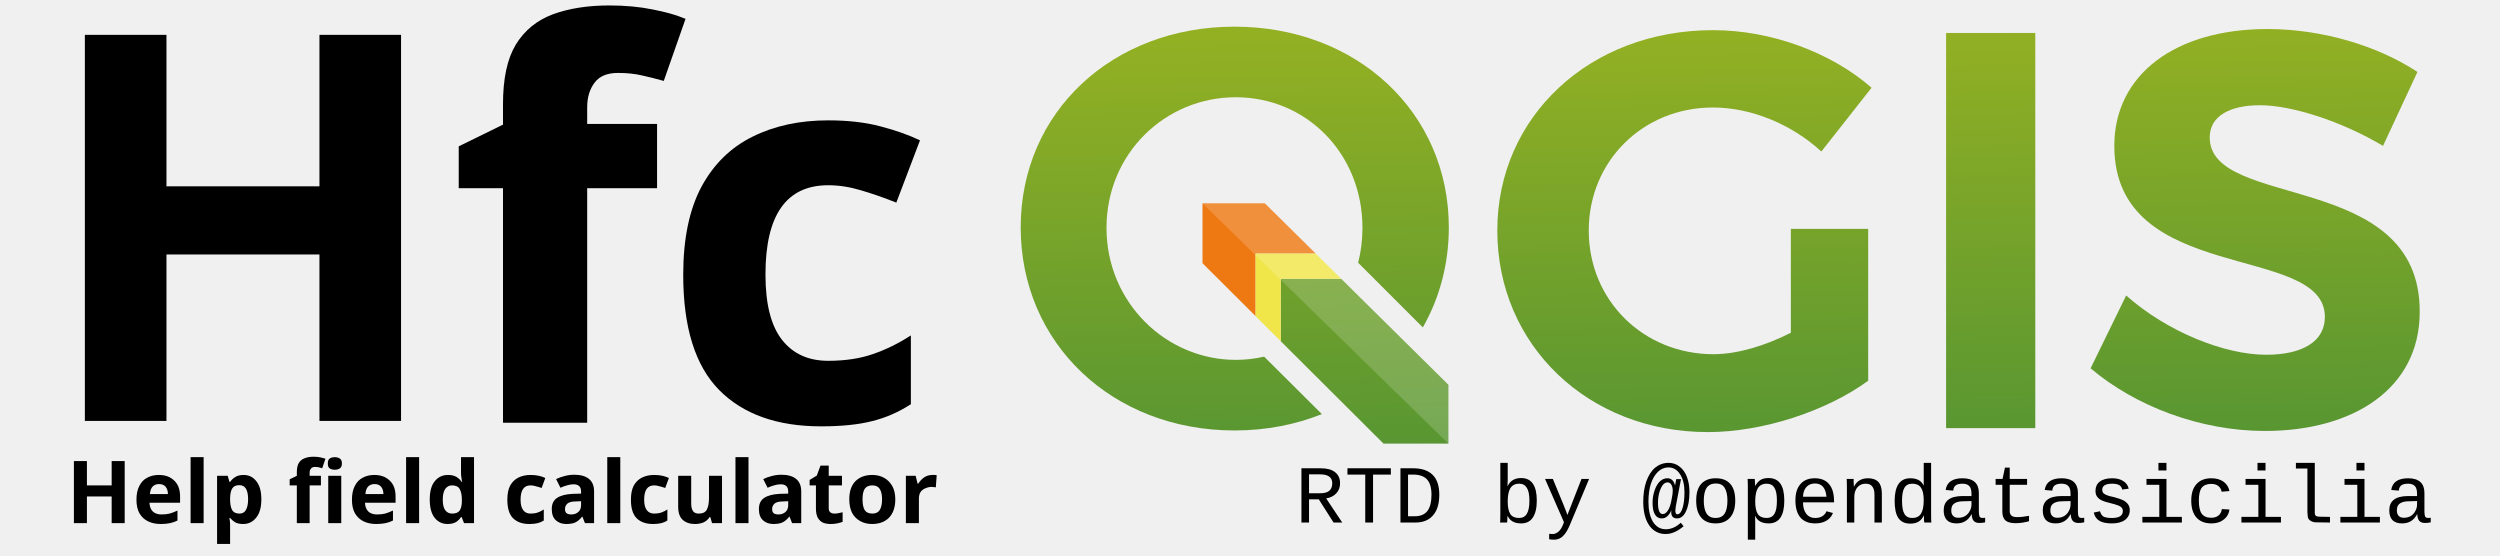
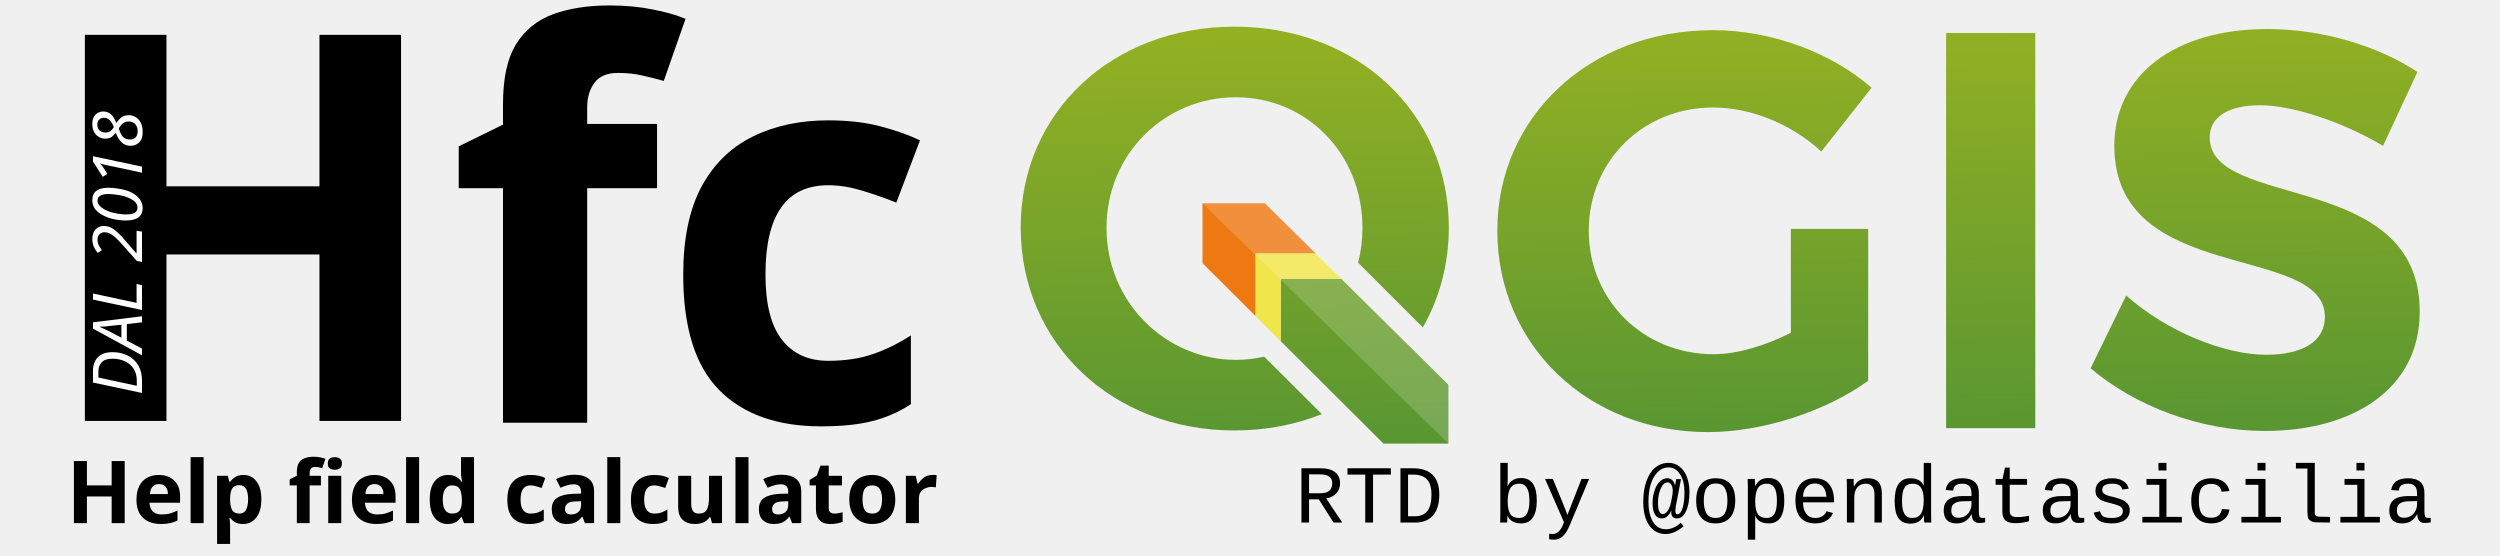
- <svg xmlns="http://www.w3.org/2000/svg" xmlns:xlink="http://www.w3.org/1999/xlink" width="180mm" height="40mm" viewBox="0 0 180 40" version="1.1" id="svg8">
+ <svg xmlns="http://www.w3.org/2000/svg" xmlns:xlink="http://www.w3.org/1999/xlink" id="svg8" version="1.1" viewBox="0 0 180 40" height="40mm" width="180mm">
  <defs id="defs2">
-     <linearGradient id="SVGID_1_" gradientUnits="userSpaceOnUse" x1="350.022" y1="247.783" x2="347.782" y2="100.484">
-       <stop offset="0" style="stop-color:#589632" id="stop6" />
-       <stop offset="1" style="stop-color:#93B023" id="stop8" />
+     <linearGradient y2="100.484" x2="347.782" y1="247.783" x1="350.022" gradientUnits="userSpaceOnUse" id="SVGID_1_">
+       <stop id="stop6" style="stop-color:#589632" offset="0" />
+       <stop id="stop8" style="stop-color:#93B023" offset="1" />
    </linearGradient>
-     <linearGradient id="SVGID_2_" gradientUnits="userSpaceOnUse" x1="459.222" y1="246.123" x2="456.981" y2="98.822">
-       <stop offset="0" style="stop-color:#589632" id="stop13" />
-       <stop offset="1" style="stop-color:#93B023" id="stop15" />
+     <linearGradient y2="98.822" x2="456.981" y1="246.123" x1="459.222" gradientUnits="userSpaceOnUse" id="SVGID_2_">
+       <stop id="stop13" style="stop-color:#589632" offset="0" />
+       <stop id="stop15" style="stop-color:#93B023" offset="1" />
    </linearGradient>
-     <linearGradient id="SVGID_3_" gradientUnits="userSpaceOnUse" x1="553.507" y1="244.688" x2="551.266" y2="97.388">
-       <stop offset="0" style="stop-color:#589632" id="stop20" />
-       <stop offset="1" style="stop-color:#93B023" id="stop22" />
+     <linearGradient y2="97.388" x2="551.266" y1="244.688" x1="553.507" gradientUnits="userSpaceOnUse" id="SVGID_3_">
+       <stop id="stop20" style="stop-color:#589632" offset="0" />
+       <stop id="stop22" style="stop-color:#93B023" offset="1" />
    </linearGradient>
-     <linearGradient id="SVGID_4_" gradientUnits="userSpaceOnUse" x1="234.47" y1="250.034" x2="232.211" y2="101.498">
-       <stop offset="0" style="stop-color:#589632" id="stop27" />
-       <stop offset="1" style="stop-color:#93B023" id="stop29" />
+     <linearGradient y2="101.498" x2="232.211" y1="250.034" x1="234.47" gradientUnits="userSpaceOnUse" id="SVGID_4_">
+       <stop id="stop27" style="stop-color:#589632" offset="0" />
+       <stop id="stop29" style="stop-color:#93B023" offset="1" />
    </linearGradient>
-     <linearGradient id="SVGID_5_" gradientUnits="userSpaceOnUse" x1="188.753" y1="250.235" x2="186.512" y2="102.936">
-       <stop offset="0" style="stop-color:#589632" id="stop36" />
-       <stop offset="1" style="stop-color:#93B023" id="stop38" />
+     <linearGradient y2="102.936" x2="186.512" y1="250.235" x1="188.753" gradientUnits="userSpaceOnUse" id="SVGID_5_">
+       <stop id="stop36" style="stop-color:#589632" offset="0" />
+       <stop id="stop38" style="stop-color:#93B023" offset="1" />
    </linearGradient>
-     <linearGradient xlink:href="#SVGID_1_" id="linearGradient302" gradientUnits="userSpaceOnUse" x1="350.022" y1="247.783" x2="347.782" y2="100.484" />
-     <linearGradient xlink:href="#SVGID_2_" id="linearGradient304" gradientUnits="userSpaceOnUse" x1="459.222" y1="246.123" x2="456.981" y2="98.822" />
-     <linearGradient xlink:href="#SVGID_3_" id="linearGradient306" gradientUnits="userSpaceOnUse" x1="553.507" y1="244.688" x2="551.266" y2="97.388" />
-     <linearGradient xlink:href="#SVGID_4_" id="linearGradient308" gradientUnits="userSpaceOnUse" x1="234.47" y1="250.034" x2="232.211" y2="101.498" />
-     <linearGradient xlink:href="#SVGID_5_" id="linearGradient310" gradientUnits="userSpaceOnUse" x1="188.753" y1="250.235" x2="186.512" y2="102.936" />
+     <linearGradient y2="100.484" x2="347.782" y1="247.783" x1="350.022" gradientUnits="userSpaceOnUse" id="linearGradient302" xlink:href="#SVGID_1_" />
+     <linearGradient y2="98.822" x2="456.981" y1="246.123" x1="459.222" gradientUnits="userSpaceOnUse" id="linearGradient304" xlink:href="#SVGID_2_" />
+     <linearGradient y2="97.388" x2="551.266" y1="244.688" x1="553.507" gradientUnits="userSpaceOnUse" id="linearGradient306" xlink:href="#SVGID_3_" />
+     <linearGradient y2="101.498" x2="232.211" y1="250.034" x1="234.47" gradientUnits="userSpaceOnUse" id="linearGradient308" xlink:href="#SVGID_4_" />
+     <linearGradient y2="102.936" x2="186.512" y1="250.235" x1="188.753" gradientUnits="userSpaceOnUse" id="linearGradient310" xlink:href="#SVGID_5_" />
  </defs>
-   <g id="layer1" transform="translate(-91.72866,-270.5188)">
-     <g id="g333" transform="translate(5.198008,-1.120395)">
-       <text id="text50" y="301.946" x="89.141" style="font-style:normal;font-variant:normal;font-weight:normal;font-stretch:normal;font-size:38.915px;line-height:125%;font-family:Trueno;-inkscape-font-specification:Trueno;letter-spacing:0px;word-spacing:0px;fill:#7da629;fill-opacity:1;stroke:none;stroke-width:0.265px;stroke-linecap:butt;stroke-linejoin:miter;stroke-opacity:1" xml:space="preserve">
-         <tspan style="font-style:normal;font-variant:normal;font-weight:bold;font-stretch:normal;font-family:Trueno;-inkscape-font-specification:'Trueno Bold';fill:#000000;fill-opacity:1;stroke-width:0.265px" y="301.946" x="89.141" id="tspan48">H<tspan id="tspan952" style="fill:#000000;stroke:#000000;stroke-width:0.265px">f</tspan>c<tspan id="tspan40" style="fill:none;stroke-width:0.265px" />
+   <g transform="translate(-91.72866,-270.5188)" id="layer1">
+     <g transform="translate(5.198008,-1.120395)" id="g333">
+       <text xml:space="preserve" style="font-style:normal;font-variant:normal;font-weight:normal;font-stretch:normal;font-size:38.915px;line-height:125%;font-family:Trueno;-inkscape-font-specification:Trueno;letter-spacing:0px;word-spacing:0px;fill:#7da629;fill-opacity:1;stroke:none;stroke-width:0.265px;stroke-linecap:butt;stroke-linejoin:miter;stroke-opacity:1" x="89.141" y="301.946" id="text50">
+         <tspan id="tspan48" x="89.141" y="301.946" style="font-style:normal;font-variant:normal;font-weight:bold;font-stretch:normal;font-family:Trueno;-inkscape-font-specification:'Trueno Bold';fill:#000000;fill-opacity:1;stroke-width:0.265px">H<tspan style="fill:#000000;stroke:#000000;stroke-width:0.265px" id="tspan952">f</tspan>c<tspan style="fill:none;stroke-width:0.265px" id="tspan40" />
        </tspan>
      </text>
-       <text id="text3022" y="309.259" x="179.765" style="font-style:normal;font-weight:normal;font-size:1.181px;line-height:0%;font-family:sans-serif;letter-spacing:0px;word-spacing:0px;fill:#000000;fill-opacity:1;stroke:none;stroke-width:0.282" xml:space="preserve">
-         <tspan style="font-style:normal;font-variant:normal;font-weight:normal;font-stretch:normal;font-size:5.939px;line-height:1.25;font-family:'Courier New';-inkscape-font-specification:'Courier New';stroke-width:0.282" y="309.259" x="179.765" id="tspan3024">RTD by @opendatasicilia</tspan>
+       <text xml:space="preserve" style="font-style:normal;font-weight:normal;font-size:1.181px;line-height:0%;font-family:sans-serif;letter-spacing:0px;word-spacing:0px;fill:#000000;fill-opacity:1;stroke:none;stroke-width:0.282" x="179.765" y="309.259" id="text3022">
+         <tspan id="tspan3024" x="179.765" y="309.259" style="font-style:normal;font-variant:normal;font-weight:normal;font-stretch:normal;font-size:5.939px;line-height:1.25;font-family:'Courier New';-inkscape-font-specification:'Courier New';stroke-width:0.282">RTD by @opendatasicilia</tspan>
      </text>
-       <text id="text960" y="309.306" x="91.291" style="font-style:normal;font-variant:normal;font-weight:normal;font-stretch:normal;font-size:6.254px;line-height:125%;font-family:Trueno;-inkscape-font-specification:Trueno;letter-spacing:0px;word-spacing:0px;fill:#000000;fill-opacity:1;stroke:none;stroke-width:0.265px;stroke-linecap:butt;stroke-linejoin:miter;stroke-opacity:1" xml:space="preserve">
-         <tspan style="font-style:normal;font-variant:normal;font-weight:bold;font-stretch:normal;font-family:Trueno;-inkscape-font-specification:'Trueno Bold';stroke-width:0.265px" y="309.306" x="91.291" id="tspan958">Help field calculator</tspan>
+       <text xml:space="preserve" style="font-style:normal;font-variant:normal;font-weight:normal;font-stretch:normal;font-size:6.254px;line-height:125%;font-family:Trueno;-inkscape-font-specification:Trueno;letter-spacing:0px;word-spacing:0px;fill:#000000;fill-opacity:1;stroke:none;stroke-width:0.265px;stroke-linecap:butt;stroke-linejoin:miter;stroke-opacity:1" x="91.291" y="309.306" id="text960">
+         <tspan id="tspan958" x="91.291" y="309.306" style="font-style:normal;font-variant:normal;font-weight:bold;font-stretch:normal;font-family:Trueno;-inkscape-font-specification:'Trueno Bold';stroke-width:0.265px">Help field calculator</tspan>
      </text>
-       <g id="g216" transform="matrix(0.2011718,0,0,0.2011718,137.7055,253.6899)">
-         <polygon points="176,162 176,183.433 195,202.37 195,180 216.513,180 198.306,162 " id="polygon3-7" style="fill:#ee7913" />
-         <path d="m 414.246,171.135 v 54.35 c -14.951,10.911 -37.782,18.386 -57.38,18.386 -42.833,0 -75.362,-31.113 -75.362,-72.129 0,-40.813 33.135,-71.725 77.182,-71.725 21.013,0 42.427,8.082 56.773,20.608 l -17.982,22.832 c -10.507,-9.698 -25.052,-15.76 -38.791,-15.76 -25.055,0 -44.451,19.194 -44.451,44.045 0,25.053 19.599,44.249 44.651,44.249 8.486,0 18.589,-3.031 27.681,-7.678 v -37.177 h 27.679 z" id="path10-6" style="fill:url(#linearGradient302)" />
-         <path d="m 442.129,242.456 v -141.43 h 31.922 v 141.43 z" id="path17-6" style="fill:url(#linearGradient304)" />
-         <path d="m 610.831,114.967 -12.324,26.467 c -14.951,-8.89 -32.731,-14.547 -44.045,-14.547 -10.708,0 -17.981,3.839 -17.981,11.517 0,26.064 75.362,11.517 75.16,62.431 0,27.68 -24.045,42.631 -55.36,42.631 -23.236,0 -46.471,-8.89 -62.431,-22.427 l 12.728,-26.063 c 14.548,12.932 35.155,21.215 50.106,21.215 13.134,0 21.013,-4.849 21.013,-13.537 0,-26.669 -75.362,-11.112 -75.362,-61.219 0,-25.659 22.023,-41.823 54.755,-41.823 19.8,-10e-4 39.599,6.061 53.741,15.355 z" id="path24-5" style="fill:url(#linearGradient306)" />
-         <polygon points="204,211.34 240.782,248 264,248 264,226.946 225.617,189 204,189 " id="polygon31-9" style="fill:url(#linearGradient308)" />
-         <polygon points="195,180 195,202.37 204,211.34 204,189 225.617,189 216.513,180 " id="polygon33-9" style="fill:#f0e64a" />
-         <path d="m 198.052,216.864 c -3.259,0.75 -6.648,1.157 -10.144,1.157 -25.005,0 -46.271,-20.562 -46.271,-47.222 0,-26.66 21.032,-46.769 46.271,-46.769 25.239,0 45.336,20.108 45.336,46.769 0,4.336 -0.54,8.508 -1.539,12.46 l 23.144,23.14 c 5.967,-10.455 9.305,-22.611 9.305,-35.778 0,-41.09 -32.791,-71.856 -76.714,-71.856 -43.722,0 -76.512,30.564 -76.512,71.856 0,41.494 32.791,72.666 76.512,72.666 11.287,0 21.835,-2.076 31.284,-5.854 z" id="path40-1" style="fill:url(#linearGradient310)" />
-         <path d="m 176,162 88,86 V 226.945 L 225.617,189 l -9.104,-9 -18.207,-18 z" id="polygon4174-6" style="fill:#ffffff;fill-opacity:0.173" />
+       <g transform="matrix(0.2011718,0,0,0.2011718,137.7055,253.6899)" id="g216">
+         <polygon style="fill:#ee7913" id="polygon3-7" points="176,162 176,183.433 195,202.37 195,180 216.513,180 198.306,162 " />
+         <path style="fill:url(#linearGradient302)" id="path10-6" d="m 414.246,171.135 v 54.35 c -14.951,10.911 -37.782,18.386 -57.38,18.386 -42.833,0 -75.362,-31.113 -75.362,-72.129 0,-40.813 33.135,-71.725 77.182,-71.725 21.013,0 42.427,8.082 56.773,20.608 l -17.982,22.832 c -10.507,-9.698 -25.052,-15.76 -38.791,-15.76 -25.055,0 -44.451,19.194 -44.451,44.045 0,25.053 19.599,44.249 44.651,44.249 8.486,0 18.589,-3.031 27.681,-7.678 v -37.177 h 27.679 z" />
+         <path style="fill:url(#linearGradient304)" id="path17-6" d="m 442.129,242.456 v -141.43 h 31.922 v 141.43 z" />
+         <path style="fill:url(#linearGradient306)" id="path24-5" d="m 610.831,114.967 -12.324,26.467 c -14.951,-8.89 -32.731,-14.547 -44.045,-14.547 -10.708,0 -17.981,3.839 -17.981,11.517 0,26.064 75.362,11.517 75.16,62.431 0,27.68 -24.045,42.631 -55.36,42.631 -23.236,0 -46.471,-8.89 -62.431,-22.427 l 12.728,-26.063 c 14.548,12.932 35.155,21.215 50.106,21.215 13.134,0 21.013,-4.849 21.013,-13.537 0,-26.669 -75.362,-11.112 -75.362,-61.219 0,-25.659 22.023,-41.823 54.755,-41.823 19.8,-10e-4 39.599,6.061 53.741,15.355 z" />
+         <polygon style="fill:url(#linearGradient308)" id="polygon31-9" points="204,211.34 240.782,248 264,248 264,226.946 225.617,189 204,189 " />
+         <polygon style="fill:#f0e64a" id="polygon33-9" points="195,180 195,202.37 204,211.34 204,189 225.617,189 216.513,180 " />
+         <path style="fill:url(#linearGradient310)" id="path40-1" d="m 198.052,216.864 c -3.259,0.75 -6.648,1.157 -10.144,1.157 -25.005,0 -46.271,-20.562 -46.271,-47.222 0,-26.66 21.032,-46.769 46.271,-46.769 25.239,0 45.336,20.108 45.336,46.769 0,4.336 -0.54,8.508 -1.539,12.46 l 23.144,23.14 c 5.967,-10.455 9.305,-22.611 9.305,-35.778 0,-41.09 -32.791,-71.856 -76.714,-71.856 -43.722,0 -76.512,30.564 -76.512,71.856 0,41.494 32.791,72.666 76.512,72.666 11.287,0 21.835,-2.076 31.284,-5.854 z" />
+         <path style="fill:#ffffff;fill-opacity:0.173" id="polygon4174-6" d="m 176,162 88,86 V 226.945 L 225.617,189 l -9.104,-9 -18.207,-18 z" />
      </g>
    </g>
+     <text transform="rotate(-90)" id="text248" y="101.953" x="-299.015" style="font-style:normal;font-variant:normal;font-weight:normal;font-stretch:normal;font-size:4.939px;line-height:1.25;font-family:Trueno;-inkscape-font-specification:Trueno;letter-spacing:0px;word-spacing:0px;fill:#ffffff;fill-opacity:1;stroke:none;stroke-width:0.265" xml:space="preserve">
+       <tspan style="font-style:italic;font-variant:normal;font-weight:normal;font-stretch:normal;font-family:Trueno;-inkscape-font-specification:'Trueno Italic';fill:#ffffff;stroke-width:0.265" y="101.953" x="-299.015" id="tspan246">DAL 2018</tspan>
+     </text>
  </g>
</svg>
